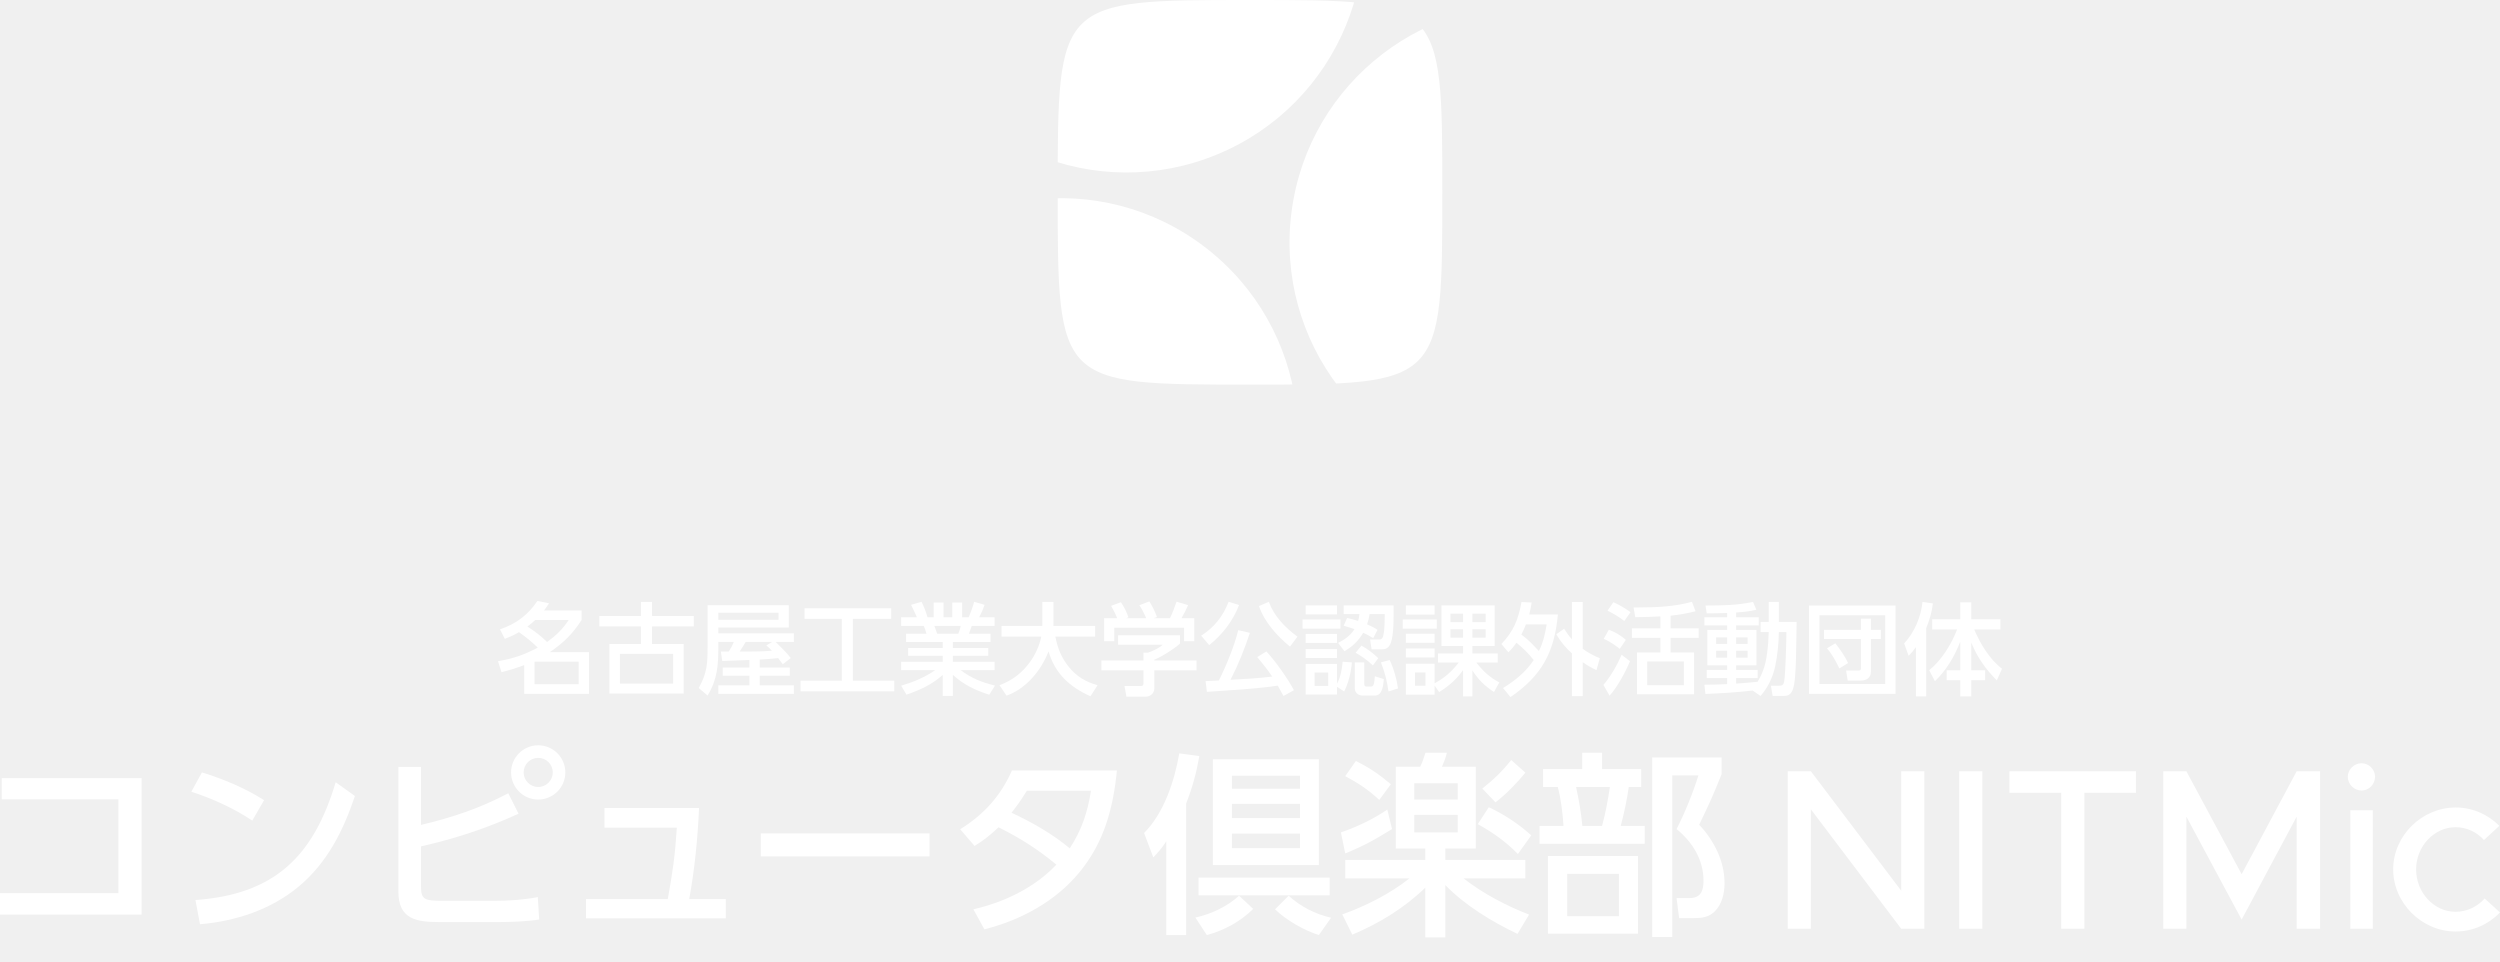
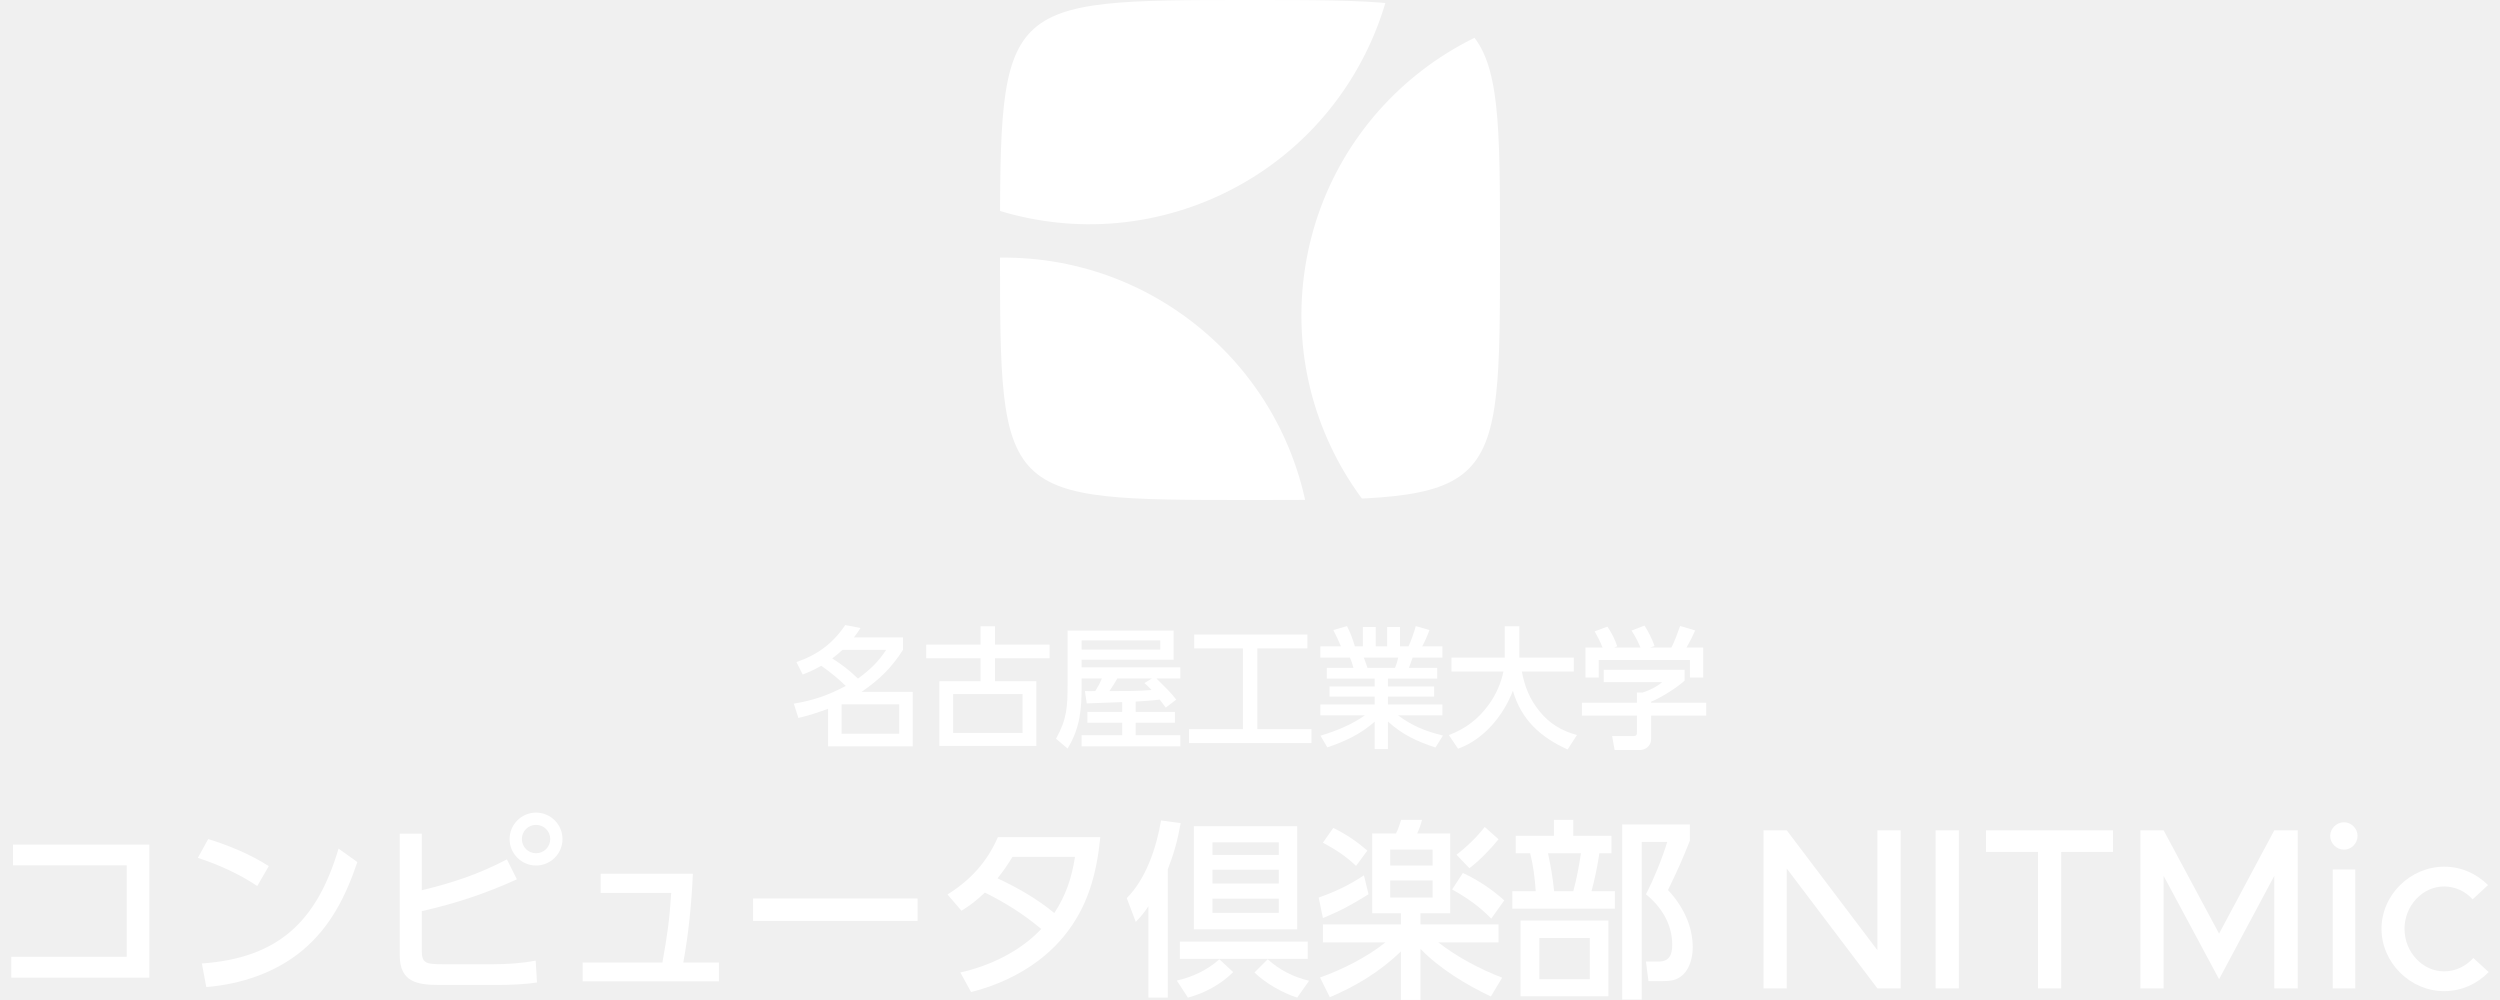
- <svg xmlns="http://www.w3.org/2000/svg" width="100%" height="100%" viewBox="0 0 1664 640" version="1.1" xml:space="preserve" style="fill-rule:evenodd;clip-rule:evenodd;stroke-linejoin:round;stroke-miterlimit:2;">
+ <svg xmlns="http://www.w3.org/2000/svg" width="100%" height="100%" viewBox="0 0 1280 512" version="1.1" xml:space="preserve" style="fill-rule:evenodd;clip-rule:evenodd;stroke-linejoin:round;stroke-miterlimit:2;">
  <g transform="matrix(1,0,0,1,-6650,-2070)">
-     <g id="logo-vertical_dark-gray" transform="matrix(1.625,0,0,0.625,-8062.75,2070)">
+     <g id="logo-vertical_dark-gray" transform="matrix(1.25,0,0,0.5,-4667.5,2070)">
      <rect x="9054" y="0" width="1024" height="1024" style="fill:none;" />
-       <clipPath id="_clip1">
-         <rect x="9054" y="0" width="1024" height="1024" />
-       </clipPath>
-       <g clip-path="url(#_clip1)">
-         <g transform="matrix(0.538364,0,0,1.39975,5373.08,-6267.21)">
-           <g transform="matrix(174.419,0,0,174.419,8184.12,5184)">
-             <path d="M0.076,-0L0.177,-0L0.177,-0.521L0.571,-0L0.672,-0L0.672,-0.687L0.571,-0.687L0.571,-0.166L0.177,-0.687L0.076,-0.687L0.076,-0Z" style="fill:white;fill-rule:nonzero;" />
-           </g>
-           <g transform="matrix(174.419,0,0,174.419,8314.59,5184)">
-             <rect x="0.076" y="-0.687" width="0.101" height="0.687" style="fill:white;fill-rule:nonzero;" />
-           </g>
-           <g transform="matrix(174.419,0,0,174.419,8358.54,5184)">
-             <path d="M0.269,-0L0.37,-0L0.37,-0.593L0.595,-0.593L0.595,-0.687L0.043,-0.687L0.043,-0.593L0.269,-0.593L0.269,-0Z" style="fill:white;fill-rule:nonzero;" />
-           </g>
-           <g transform="matrix(174.419,0,0,174.419,8469.82,5184)">
-             <path d="M0.076,-0L0.177,-0L0.177,-0.489L0.418,-0.04L0.658,-0.489L0.658,-0L0.76,-0L0.76,-0.687L0.658,-0.687L0.418,-0.238L0.177,-0.687L0.076,-0.687L0.076,-0Z" style="fill:white;fill-rule:nonzero;" />
-           </g>
-           <g transform="matrix(174.419,0,0,174.419,8615.46,5184)">
-             <path d="M0.106,-0.603C0.139,-0.603 0.165,-0.631 0.165,-0.663C0.165,-0.694 0.139,-0.722 0.106,-0.722C0.073,-0.722 0.046,-0.694 0.046,-0.663C0.046,-0.631 0.073,-0.603 0.106,-0.603ZM0.057,-0L0.155,-0L0.155,-0.517L0.057,-0.517L0.057,-0Z" style="fill:white;fill-rule:nonzero;" />
-           </g>
-           <g transform="matrix(174.419,0,0,174.419,8652.44,5184)">
-             <path d="M0.304,0.012C0.381,0.012 0.448,-0.02 0.498,-0.071L0.431,-0.132C0.399,-0.096 0.353,-0.074 0.304,-0.074C0.21,-0.074 0.132,-0.158 0.132,-0.259C0.132,-0.359 0.21,-0.443 0.304,-0.443C0.352,-0.443 0.397,-0.422 0.428,-0.387L0.495,-0.449C0.446,-0.498 0.379,-0.529 0.305,-0.529C0.157,-0.529 0.032,-0.406 0.032,-0.259C0.032,-0.112 0.157,0.012 0.304,0.012Z" style="fill:white;fill-rule:nonzero;" />
-           </g>
+       <g transform="matrix(0.516114,0,0,1.29028,8785.9,-1160.36)">
+         <g transform="matrix(152.159,0,0,152.159,508.333,1679.17)">
+           <path d="M0.141,-0.72L0.141,-0.612L0.734,-0.612L0.734,-0.135L0.132,-0.135L0.132,-0.026L0.852,-0.026L0.852,-0.72L0.141,-0.72Z" style="fill:white;fill-rule:nonzero;" />
        </g>
-         <g transform="matrix(0.529347,0,0,1.3763,8774.28,-1331.59)">
-           <g transform="matrix(152.159,0,0,152.159,508.333,1679.17)">
-             <path d="M0.141,-0.72L0.141,-0.612L0.734,-0.612L0.734,-0.135L0.132,-0.135L0.132,-0.026L0.852,-0.026L0.852,-0.72L0.141,-0.72Z" style="fill:white;fill-rule:nonzero;" />
-           </g>
-           <g transform="matrix(152.159,0,0,152.159,660.492,1679.17)">
-             <path d="M0.159,-0.749L0.105,-0.651C0.214,-0.615 0.319,-0.568 0.415,-0.504L0.475,-0.608C0.377,-0.67 0.269,-0.715 0.159,-0.749ZM0.149,0.023C0.329,0.008 0.509,-0.051 0.649,-0.167C0.796,-0.289 0.877,-0.451 0.937,-0.629L0.839,-0.699C0.726,-0.321 0.528,-0.129 0.126,-0.1L0.149,0.023Z" style="fill:white;fill-rule:nonzero;" />
-           </g>
-           <g transform="matrix(152.159,0,0,152.159,812.651,1679.17)">
-             <path d="M0.273,-0.482L0.273,-0.777L0.158,-0.777L0.158,-0.143C0.158,-0.002 0.25,0.012 0.367,0.012L0.667,0.012C0.731,0.012 0.812,0.009 0.874,-0.001L0.867,-0.115C0.795,-0.101 0.718,-0.096 0.644,-0.096L0.386,-0.096C0.293,-0.096 0.273,-0.101 0.273,-0.168L0.273,-0.373C0.446,-0.412 0.607,-0.465 0.769,-0.539L0.717,-0.643C0.568,-0.565 0.435,-0.521 0.273,-0.482ZM0.869,-0.887C0.793,-0.887 0.731,-0.825 0.731,-0.749C0.731,-0.673 0.793,-0.611 0.869,-0.611C0.945,-0.611 1.007,-0.673 1.007,-0.749C1.007,-0.825 0.945,-0.887 0.869,-0.887ZM0.869,-0.823C0.91,-0.823 0.943,-0.79 0.943,-0.749C0.943,-0.708 0.91,-0.675 0.869,-0.675C0.828,-0.675 0.795,-0.708 0.795,-0.749C0.795,-0.79 0.828,-0.823 0.869,-0.823Z" style="fill:white;fill-rule:nonzero;" />
-           </g>
-           <g transform="matrix(152.159,0,0,152.159,960.246,1679.17)">
-             <path d="M0.667,-0.105C0.695,-0.258 0.71,-0.413 0.717,-0.568L0.236,-0.568L0.236,-0.468L0.604,-0.468C0.595,-0.325 0.583,-0.244 0.558,-0.105L0.142,-0.105L0.142,-0.007L0.853,-0.007L0.853,-0.105L0.667,-0.105Z" style="fill:white;fill-rule:nonzero;" />
-           </g>
-           <g transform="matrix(152.159,0,0,152.159,1106.32,1679.17)">
-             <rect x="0.071" y="-0.439" width="0.858" height="0.117" style="fill:white;fill-rule:nonzero;" />
-           </g>
-           <g transform="matrix(152.159,0,0,152.159,1258.48,1679.17)">
-             <path d="M0.574,-0.28C0.464,-0.163 0.307,-0.088 0.152,-0.053L0.208,0.049C0.393,0.002 0.57,-0.093 0.692,-0.242C0.817,-0.394 0.863,-0.567 0.882,-0.759L0.348,-0.759C0.291,-0.629 0.205,-0.535 0.085,-0.46L0.158,-0.375C0.206,-0.405 0.239,-0.431 0.28,-0.47C0.39,-0.415 0.479,-0.359 0.574,-0.28ZM0.642,-0.363C0.553,-0.437 0.451,-0.495 0.346,-0.544C0.376,-0.582 0.399,-0.615 0.424,-0.656L0.75,-0.656C0.733,-0.547 0.703,-0.456 0.642,-0.363Z" style="fill:white;fill-rule:nonzero;" />
-           </g>
-           <g transform="matrix(152.159,0,0,152.159,1410.64,1679.17)">
-             <path d="M0.234,-0.591C0.266,-0.673 0.286,-0.745 0.301,-0.832L0.199,-0.846C0.175,-0.707 0.122,-0.543 0.02,-0.441L0.067,-0.317C0.094,-0.345 0.112,-0.366 0.133,-0.399L0.133,0.078L0.234,0.078L0.234,-0.591ZM0.37,-0.816L0.37,-0.278L0.909,-0.278L0.909,-0.816L0.37,-0.816ZM0.467,-0.732L0.813,-0.732L0.813,-0.666L0.467,-0.666L0.467,-0.732ZM0.467,-0.589L0.813,-0.589L0.813,-0.517L0.467,-0.517L0.467,-0.589ZM0.467,-0.438L0.813,-0.438L0.813,-0.364L0.467,-0.364L0.467,-0.438ZM0.297,-0.214L0.297,-0.124L0.964,-0.124L0.964,-0.214L0.297,-0.214ZM0.575,-0.055L0.503,-0.122C0.443,-0.067 0.36,-0.028 0.281,-0.011L0.339,0.078C0.426,0.055 0.511,0.009 0.575,-0.055ZM0.909,0.078L0.971,-0.01C0.889,-0.029 0.817,-0.066 0.755,-0.122L0.686,-0.053C0.742,0.002 0.835,0.055 0.909,0.078Z" style="fill:white;fill-rule:nonzero;" />
-           </g>
-           <g transform="matrix(152.159,0,0,152.159,1562.8,1679.17)">
-             <path d="M0.45,-0.362L0.45,-0.304L0.043,-0.304L0.043,-0.21L0.369,-0.21C0.275,-0.134 0.142,-0.067 0.028,-0.027L0.079,0.076C0.216,0.018 0.343,-0.059 0.45,-0.163L0.45,0.09L0.552,0.09L0.552,-0.176C0.652,-0.073 0.79,0.011 0.919,0.072L0.978,-0.026C0.863,-0.07 0.742,-0.134 0.645,-0.21L0.959,-0.21L0.959,-0.304L0.552,-0.304L0.552,-0.362L0.707,-0.362L0.707,-0.778L0.535,-0.778C0.546,-0.803 0.553,-0.822 0.56,-0.849L0.451,-0.849C0.443,-0.825 0.436,-0.8 0.424,-0.778L0.3,-0.778L0.3,-0.362L0.45,-0.362ZM0.615,-0.694L0.615,-0.611L0.394,-0.611L0.394,-0.694L0.615,-0.694ZM0.615,-0.533L0.615,-0.444L0.394,-0.444L0.394,-0.533L0.615,-0.533ZM0.097,-0.807L0.043,-0.73C0.109,-0.695 0.162,-0.66 0.216,-0.609L0.275,-0.689C0.217,-0.738 0.165,-0.774 0.097,-0.807ZM0.043,-0.337C0.138,-0.376 0.194,-0.407 0.281,-0.461L0.257,-0.56C0.183,-0.51 0.105,-0.473 0.021,-0.444L0.043,-0.337ZM0.959,-0.748L0.887,-0.812C0.842,-0.755 0.797,-0.712 0.74,-0.667L0.807,-0.597C0.857,-0.634 0.921,-0.7 0.959,-0.748ZM0.773,-0.572L0.717,-0.486C0.793,-0.444 0.86,-0.397 0.921,-0.334L0.989,-0.429C0.926,-0.486 0.851,-0.536 0.773,-0.572Z" style="fill:white;fill-rule:nonzero;" />
-           </g>
-           <g transform="matrix(152.159,0,0,152.159,1714.95,1679.17)">
-             <path d="M0.049,-0.766L0.049,-0.675L0.124,-0.675C0.14,-0.613 0.149,-0.542 0.153,-0.477L0.031,-0.477L0.031,-0.386L0.566,-0.386L0.566,-0.477L0.444,-0.477C0.461,-0.54 0.476,-0.611 0.485,-0.675L0.548,-0.675L0.548,-0.766L0.349,-0.766L0.349,-0.849L0.248,-0.849L0.248,-0.766L0.049,-0.766ZM0.706,0.088L0.706,-0.734L0.839,-0.734C0.814,-0.651 0.768,-0.538 0.728,-0.461C0.809,-0.395 0.865,-0.305 0.865,-0.198C0.865,-0.146 0.851,-0.11 0.793,-0.11L0.728,-0.11L0.741,-0.008L0.812,-0.008C0.855,-0.008 0.89,-0.011 0.923,-0.043C0.959,-0.079 0.972,-0.135 0.972,-0.185C0.972,-0.298 0.919,-0.402 0.843,-0.483C0.894,-0.589 0.913,-0.63 0.957,-0.74L0.957,-0.825L0.604,-0.825L0.604,0.088L0.706,0.088ZM0.389,-0.675C0.379,-0.609 0.367,-0.542 0.349,-0.477L0.249,-0.477C0.242,-0.548 0.232,-0.606 0.217,-0.675L0.389,-0.675ZM0.532,-0.324L0.074,-0.324L0.074,0.071L0.532,0.071L0.532,-0.324ZM0.435,-0.233L0.435,-0.018L0.172,-0.018L0.172,-0.233L0.435,-0.233Z" style="fill:white;fill-rule:nonzero;" />
-           </g>
+         <g transform="matrix(152.159,0,0,152.159,660.492,1679.17)">
+           <path d="M0.159,-0.749L0.105,-0.651C0.214,-0.615 0.319,-0.568 0.415,-0.504L0.475,-0.608C0.377,-0.67 0.269,-0.715 0.159,-0.749ZM0.149,0.023C0.329,0.008 0.509,-0.051 0.649,-0.167C0.796,-0.289 0.877,-0.451 0.937,-0.629L0.839,-0.699C0.726,-0.321 0.528,-0.129 0.126,-0.1L0.149,0.023Z" style="fill:white;fill-rule:nonzero;" />
        </g>
-         <g transform="matrix(0.270499,0,0,0.703299,9119.56,-448.881)">
-           <g transform="matrix(152.159,0,0,152.159,508.333,1679.17)">
-             <path d="M0.418,-0.396C0.282,-0.324 0.174,-0.287 0.022,-0.261L0.057,-0.152C0.139,-0.172 0.205,-0.193 0.283,-0.222L0.283,0.064L0.928,0.064L0.928,-0.351L0.538,-0.351C0.675,-0.445 0.764,-0.531 0.854,-0.671L0.854,-0.766L0.48,-0.766C0.498,-0.789 0.514,-0.812 0.53,-0.837L0.414,-0.86C0.32,-0.72 0.201,-0.632 0.042,-0.578L0.09,-0.483C0.143,-0.504 0.181,-0.521 0.231,-0.55C0.305,-0.497 0.353,-0.459 0.418,-0.396ZM0.511,-0.452C0.444,-0.517 0.393,-0.555 0.315,-0.606C0.343,-0.626 0.368,-0.648 0.393,-0.671L0.726,-0.671C0.663,-0.576 0.602,-0.519 0.511,-0.452ZM0.825,-0.256L0.825,-0.032L0.386,-0.032L0.386,-0.256L0.825,-0.256Z" style="fill:white;fill-rule:nonzero;" />
-           </g>
-           <g transform="matrix(152.159,0,0,152.159,660.492,1679.17)">
-             <path d="M0.031,-0.711L0.031,-0.607L0.445,-0.607L0.445,-0.432L0.131,-0.432L0.131,0.061L0.87,0.061L0.87,-0.432L0.555,-0.432L0.555,-0.607L0.971,-0.607L0.971,-0.711L0.555,-0.711L0.555,-0.851L0.445,-0.851L0.445,-0.711L0.031,-0.711ZM0.236,-0.334L0.765,-0.334L0.765,-0.038L0.236,-0.038L0.236,-0.334Z" style="fill:white;fill-rule:nonzero;" />
-           </g>
-           <g transform="matrix(152.159,0,0,152.159,812.651,1679.17)">
-             <path d="M0.524,-0.273L0.524,-0.198L0.259,-0.198L0.259,-0.116L0.524,-0.116L0.524,-0.021L0.215,-0.021L0.215,0.064L0.967,0.064L0.967,-0.021L0.627,-0.021L0.627,-0.116L0.926,-0.116L0.926,-0.198L0.627,-0.198L0.627,-0.277C0.688,-0.281 0.749,-0.284 0.81,-0.292C0.826,-0.272 0.841,-0.252 0.856,-0.231L0.936,-0.292C0.893,-0.349 0.836,-0.402 0.785,-0.453L0.967,-0.453L0.967,-0.538L0.215,-0.538L0.215,-0.596L0.916,-0.596L0.916,-0.818L0.108,-0.818L0.108,-0.408C0.108,-0.24 0.104,-0.145 0.02,0.006L0.108,0.081C0.206,-0.081 0.215,-0.221 0.215,-0.405L0.215,-0.453L0.369,-0.453C0.352,-0.411 0.342,-0.395 0.319,-0.357C0.293,-0.357 0.266,-0.356 0.24,-0.357L0.254,-0.263C0.344,-0.266 0.434,-0.27 0.524,-0.273ZM0.814,-0.743L0.814,-0.673L0.215,-0.673L0.215,-0.743L0.814,-0.743ZM0.748,-0.365C0.641,-0.356 0.534,-0.357 0.427,-0.357C0.449,-0.388 0.468,-0.421 0.487,-0.453L0.751,-0.453L0.693,-0.418C0.715,-0.399 0.728,-0.387 0.748,-0.365Z" style="fill:white;fill-rule:nonzero;" />
-           </g>
-           <g transform="matrix(152.159,0,0,152.159,964.811,1679.17)">
-             <path d="M0.073,-0.788L0.073,-0.682L0.444,-0.682L0.444,-0.067L0.033,-0.067L0.033,0.039L0.966,0.039L0.966,-0.067L0.554,-0.067L0.554,-0.682L0.935,-0.682L0.935,-0.788L0.073,-0.788Z" style="fill:white;fill-rule:nonzero;" />
-           </g>
-           <g transform="matrix(152.159,0,0,152.159,1116.97,1679.17)">
-             <path d="M0.626,-0.172L0.964,-0.172L0.964,-0.255L0.549,-0.255L0.549,-0.315L0.901,-0.315L0.901,-0.392L0.549,-0.392L0.549,-0.452L0.924,-0.452L0.924,-0.534L0.709,-0.534C0.719,-0.56 0.727,-0.586 0.737,-0.612L0.964,-0.612L0.964,-0.698L0.81,-0.698C0.832,-0.737 0.85,-0.78 0.865,-0.822L0.761,-0.852C0.749,-0.806 0.725,-0.74 0.706,-0.698L0.641,-0.698L0.641,-0.845L0.543,-0.845L0.543,-0.698L0.456,-0.698L0.456,-0.845L0.358,-0.845L0.358,-0.698L0.297,-0.698C0.28,-0.754 0.264,-0.799 0.237,-0.852L0.133,-0.822C0.154,-0.779 0.172,-0.743 0.191,-0.698L0.034,-0.698L0.034,-0.612L0.259,-0.612C0.268,-0.596 0.282,-0.552 0.286,-0.534L0.083,-0.534L0.083,-0.452L0.448,-0.452L0.448,-0.392L0.104,-0.392L0.104,-0.315L0.448,-0.315L0.448,-0.255L0.034,-0.255L0.034,-0.172L0.373,-0.172C0.269,-0.099 0.156,-0.054 0.035,-0.017L0.087,0.072C0.224,0.025 0.338,-0.027 0.448,-0.124L0.448,0.085L0.549,0.085L0.549,-0.125C0.66,-0.024 0.769,0.026 0.911,0.073L0.968,-0.018C0.836,-0.051 0.736,-0.09 0.626,-0.172ZM0.627,-0.612C0.621,-0.584 0.614,-0.56 0.603,-0.534L0.393,-0.534C0.382,-0.564 0.379,-0.577 0.365,-0.612L0.627,-0.612Z" style="fill:white;fill-rule:nonzero;" />
-           </g>
-           <g transform="matrix(152.159,0,0,152.159,1269.13,1679.17)">
-             <path d="M0.429,-0.506C0.41,-0.415 0.372,-0.33 0.318,-0.255C0.238,-0.144 0.141,-0.07 0.013,-0.022L0.083,0.082C0.279,0.012 0.428,-0.169 0.501,-0.359C0.565,-0.138 0.713,-0.004 0.918,0.088L0.989,-0.022C0.872,-0.054 0.78,-0.109 0.703,-0.204C0.629,-0.295 0.591,-0.391 0.569,-0.506L0.965,-0.506L0.965,-0.612L0.55,-0.612L0.55,-0.851L0.439,-0.851L0.439,-0.612L0.033,-0.612L0.033,-0.506L0.429,-0.506Z" style="fill:white;fill-rule:nonzero;" />
-           </g>
-           <g transform="matrix(152.159,0,0,152.159,1421.29,1679.17)">
-             <path d="M0.184,-0.689L0.054,-0.689L0.054,-0.46L0.155,-0.46L0.155,-0.594L0.85,-0.594L0.85,-0.46L0.951,-0.46L0.951,-0.689L0.824,-0.689C0.851,-0.736 0.868,-0.769 0.89,-0.819L0.775,-0.853C0.755,-0.797 0.736,-0.742 0.709,-0.689L0.547,-0.689L0.58,-0.7C0.566,-0.746 0.53,-0.816 0.504,-0.856L0.405,-0.818C0.433,-0.775 0.453,-0.736 0.473,-0.689L0.273,-0.689L0.296,-0.698C0.28,-0.748 0.251,-0.805 0.221,-0.848L0.124,-0.812C0.146,-0.773 0.167,-0.732 0.184,-0.689ZM0.809,-0.519L0.193,-0.519L0.193,-0.425L0.638,-0.425C0.6,-0.391 0.538,-0.361 0.49,-0.346L0.446,-0.346L0.446,-0.268L0.027,-0.268L0.027,-0.17L0.446,-0.17L0.446,-0.046C0.446,-0.027 0.445,-0.014 0.418,-0.014L0.257,-0.014L0.276,0.092L0.472,0.092C0.5,0.092 0.554,0.069 0.554,0.009L0.554,-0.17L0.974,-0.17L0.974,-0.268L0.554,-0.268L0.554,-0.276C0.63,-0.307 0.748,-0.381 0.809,-0.436L0.809,-0.519Z" style="fill:white;fill-rule:nonzero;" />
-           </g>
-           <g transform="matrix(152.159,0,0,152.159,1573.45,1679.17)">
-             <path d="M0.782,-0.018C0.801,0.016 0.82,0.05 0.839,0.085L0.943,0.028C0.884,-0.086 0.757,-0.264 0.669,-0.358L0.578,-0.302C0.63,-0.24 0.681,-0.176 0.727,-0.108C0.589,-0.091 0.451,-0.083 0.312,-0.076C0.394,-0.236 0.447,-0.372 0.505,-0.543L0.389,-0.57C0.353,-0.419 0.267,-0.209 0.196,-0.069C0.152,-0.067 0.108,-0.064 0.064,-0.063L0.077,0.044C0.208,0.036 0.338,0.026 0.469,0.016C0.573,0.007 0.678,-0.001 0.782,-0.018ZM0.397,-0.82L0.293,-0.852C0.238,-0.709 0.15,-0.597 0.02,-0.515L0.1,-0.421C0.23,-0.525 0.338,-0.663 0.397,-0.82ZM0.904,-0.406L0.978,-0.505C0.854,-0.598 0.748,-0.705 0.693,-0.852L0.595,-0.81C0.65,-0.65 0.775,-0.512 0.904,-0.406Z" style="fill:white;fill-rule:nonzero;" />
-           </g>
-           <g transform="matrix(152.159,0,0,152.159,1725.61,1679.17)">
-             <path d="M0.633,-0.544C0.672,-0.526 0.696,-0.513 0.732,-0.49L0.775,-0.573C0.738,-0.598 0.712,-0.61 0.671,-0.628C0.684,-0.665 0.69,-0.691 0.696,-0.73L0.847,-0.73C0.846,-0.665 0.847,-0.582 0.833,-0.519C0.828,-0.495 0.82,-0.477 0.793,-0.477L0.701,-0.477L0.716,-0.379L0.815,-0.379C0.852,-0.379 0.876,-0.388 0.896,-0.42C0.933,-0.478 0.935,-0.638 0.935,-0.733L0.935,-0.816L0.438,-0.816L0.438,-0.73L0.595,-0.73C0.592,-0.703 0.589,-0.687 0.582,-0.662C0.544,-0.673 0.511,-0.683 0.472,-0.691L0.438,-0.614C0.474,-0.603 0.51,-0.593 0.546,-0.58C0.506,-0.517 0.448,-0.476 0.383,-0.443L0.446,-0.36C0.53,-0.411 0.582,-0.46 0.633,-0.544ZM0.06,-0.816L0.06,-0.727L0.372,-0.727L0.372,-0.816L0.06,-0.816ZM0.029,-0.676L0.029,-0.585L0.406,-0.585L0.406,-0.676L0.029,-0.676ZM0.06,-0.532L0.06,-0.443L0.372,-0.443L0.372,-0.532L0.06,-0.532ZM0.615,-0.416L0.557,-0.345C0.619,-0.31 0.677,-0.268 0.729,-0.219L0.782,-0.291C0.731,-0.341 0.677,-0.382 0.615,-0.416ZM0.06,-0.382L0.06,-0.293L0.372,-0.293L0.372,-0.382L0.06,-0.382ZM0.979,0.01C0.965,-0.086 0.938,-0.184 0.896,-0.273L0.809,-0.249C0.847,-0.152 0.87,-0.063 0.884,0.04L0.979,0.01ZM0.372,-0.036L0.372,-0.234L0.06,-0.234L0.06,0.071L0.372,0.071L0.372,-0.006L0.443,0.04C0.487,-0.045 0.512,-0.154 0.52,-0.249L0.428,-0.256C0.421,-0.179 0.408,-0.105 0.372,-0.036ZM0.549,-0.249L0.549,0.009C0.549,0.047 0.577,0.081 0.63,0.081L0.748,0.081C0.827,0.081 0.832,-0.027 0.838,-0.083L0.748,-0.111C0.744,-0.053 0.741,-0.009 0.712,-0.009L0.662,-0.009C0.643,-0.009 0.643,-0.03 0.643,-0.038L0.643,-0.249L0.549,-0.249ZM0.284,-0.148L0.284,-0.015L0.149,-0.015L0.149,-0.148L0.284,-0.148Z" style="fill:white;fill-rule:nonzero;" />
-           </g>
-           <g transform="matrix(152.159,0,0,152.159,1877.77,1679.17)">
-             <path d="M0.343,-0.041L0.343,-0.236L0.057,-0.236L0.057,0.072L0.343,0.072L0.343,-0.019L0.388,0.046C0.483,-0.012 0.561,-0.081 0.626,-0.172L0.626,0.089L0.719,0.089L0.719,-0.169C0.78,-0.075 0.841,-0.016 0.934,0.046L0.987,-0.05C0.89,-0.1 0.825,-0.163 0.758,-0.248L0.971,-0.248L0.971,-0.338L0.719,-0.338L0.719,-0.412L0.941,-0.412L0.941,-0.816L0.411,-0.816L0.411,-0.412L0.626,-0.412L0.626,-0.338L0.377,-0.338L0.377,-0.248L0.583,-0.248C0.512,-0.156 0.445,-0.097 0.343,-0.041ZM0.057,-0.816L0.057,-0.725L0.343,-0.725L0.343,-0.816L0.057,-0.816ZM0.626,-0.734L0.626,-0.65L0.501,-0.65L0.501,-0.734L0.626,-0.734ZM0.851,-0.734L0.851,-0.65L0.719,-0.65L0.719,-0.734L0.851,-0.734ZM0.026,-0.676L0.026,-0.585L0.365,-0.585L0.365,-0.676L0.026,-0.676ZM0.851,-0.579L0.851,-0.495L0.719,-0.495L0.719,-0.579L0.851,-0.579ZM0.626,-0.579L0.626,-0.495L0.501,-0.495L0.501,-0.579L0.626,-0.579ZM0.057,-0.534L0.057,-0.444L0.343,-0.444L0.343,-0.534L0.057,-0.534ZM0.057,-0.388L0.057,-0.298L0.343,-0.298L0.343,-0.388L0.057,-0.388ZM0.252,-0.149L0.252,-0.017L0.148,-0.017L0.148,-0.149L0.252,-0.149Z" style="fill:white;fill-rule:nonzero;" />
-           </g>
-           <g transform="matrix(152.159,0,0,152.159,2029.92,1679.17)">
-             <path d="M0.329,-0.272C0.25,-0.153 0.144,-0.068 0.024,0.006L0.098,0.096C0.411,-0.118 0.536,-0.352 0.57,-0.726L0.285,-0.726C0.295,-0.766 0.303,-0.804 0.309,-0.845L0.208,-0.85C0.176,-0.677 0.131,-0.562 0.008,-0.432L0.077,-0.35C0.11,-0.382 0.132,-0.407 0.157,-0.445C0.224,-0.391 0.277,-0.34 0.329,-0.272ZM0.381,-0.362C0.315,-0.431 0.285,-0.468 0.206,-0.526C0.223,-0.559 0.239,-0.592 0.252,-0.627L0.458,-0.627C0.443,-0.532 0.424,-0.449 0.381,-0.362ZM0.71,-0.479C0.678,-0.514 0.657,-0.544 0.632,-0.584L0.554,-0.529C0.599,-0.452 0.645,-0.398 0.71,-0.338L0.71,0.087L0.817,0.087L0.817,-0.251C0.863,-0.219 0.903,-0.196 0.954,-0.172L0.987,-0.29C0.925,-0.317 0.873,-0.344 0.817,-0.384L0.817,-0.85L0.71,-0.85L0.71,-0.479Z" style="fill:white;fill-rule:nonzero;" />
-           </g>
-           <g transform="matrix(152.159,0,0,152.159,2182.08,1679.17)">
-             <path d="M0.692,-0.714C0.78,-0.723 0.854,-0.736 0.94,-0.758L0.904,-0.852C0.733,-0.804 0.547,-0.796 0.371,-0.796L0.323,-0.796L0.34,-0.699C0.423,-0.7 0.507,-0.702 0.59,-0.707L0.59,-0.588L0.307,-0.588L0.307,-0.493L0.59,-0.493L0.59,-0.348L0.357,-0.348L0.357,0.068L0.925,0.068L0.925,-0.348L0.692,-0.348L0.692,-0.493L0.971,-0.493L0.971,-0.588L0.692,-0.588L0.692,-0.714ZM0.824,-0.258L0.824,-0.022L0.459,-0.022L0.459,-0.258L0.824,-0.258ZM0.122,-0.848L0.064,-0.764C0.12,-0.736 0.183,-0.7 0.231,-0.661L0.293,-0.749C0.239,-0.788 0.182,-0.822 0.122,-0.848ZM0.077,-0.574L0.026,-0.484C0.088,-0.457 0.133,-0.424 0.186,-0.384L0.246,-0.473C0.203,-0.514 0.133,-0.554 0.077,-0.574ZM0.287,-0.261L0.204,-0.325C0.159,-0.221 0.097,-0.111 0.023,-0.025L0.084,0.082C0.16,-0 0.245,-0.156 0.287,-0.261Z" style="fill:white;fill-rule:nonzero;" />
-           </g>
-           <g transform="matrix(152.159,0,0,152.159,2334.24,1679.17)">
-             <path d="M0.508,0.031L0.587,0.085C0.66,-0 0.708,-0.099 0.732,-0.208C0.756,-0.321 0.767,-0.436 0.769,-0.551L0.844,-0.551C0.844,-0.467 0.835,-0.126 0.822,-0.062C0.816,-0.031 0.809,-0.017 0.772,-0.017L0.69,-0.017L0.707,0.085L0.802,0.085C0.841,0.085 0.875,0.083 0.897,0.044C0.922,0.001 0.927,-0.067 0.931,-0.117C0.935,-0.17 0.938,-0.222 0.939,-0.275C0.941,-0.401 0.945,-0.526 0.946,-0.652L0.769,-0.652L0.769,-0.851L0.668,-0.851L0.668,-0.652L0.587,-0.652L0.587,-0.551L0.668,-0.551C0.666,-0.484 0.662,-0.416 0.653,-0.349C0.639,-0.237 0.616,-0.153 0.557,-0.056C0.486,-0.049 0.415,-0.043 0.344,-0.038L0.344,-0.093L0.558,-0.093L0.558,-0.174L0.344,-0.174L0.344,-0.22L0.546,-0.22L0.546,-0.572L0.344,-0.572L0.344,-0.617L0.569,-0.617L0.569,-0.698L0.344,-0.698L0.344,-0.746C0.416,-0.75 0.474,-0.756 0.545,-0.773L0.512,-0.851C0.345,-0.816 0.207,-0.816 0.039,-0.815L0.051,-0.737C0.118,-0.737 0.186,-0.738 0.254,-0.741L0.254,-0.698L0.028,-0.698L0.028,-0.617L0.254,-0.617L0.254,-0.572L0.057,-0.572L0.057,-0.22L0.254,-0.22L0.254,-0.174L0.051,-0.174L0.051,-0.093L0.254,-0.093L0.254,-0.033C0.179,-0.029 0.104,-0.027 0.028,-0.027L0.038,0.065C0.195,0.059 0.352,0.049 0.508,0.031ZM0.254,-0.498L0.254,-0.433L0.145,-0.433L0.145,-0.498L0.254,-0.498ZM0.458,-0.498L0.458,-0.433L0.344,-0.433L0.344,-0.498L0.458,-0.498ZM0.254,-0.365L0.254,-0.296L0.145,-0.296L0.145,-0.365L0.254,-0.365ZM0.458,-0.365L0.458,-0.296L0.344,-0.296L0.344,-0.365L0.458,-0.365Z" style="fill:white;fill-rule:nonzero;" />
-           </g>
-           <g transform="matrix(152.159,0,0,152.159,2486.4,1679.17)">
-             <path d="M0.685,-0.482L0.784,-0.482L0.784,-0.573L0.685,-0.573L0.685,-0.684L0.586,-0.684L0.586,-0.573L0.218,-0.573L0.218,-0.482L0.586,-0.482L0.586,-0.192C0.586,-0.173 0.578,-0.168 0.558,-0.168L0.438,-0.168L0.454,-0.068L0.584,-0.068C0.639,-0.068 0.685,-0.095 0.685,-0.155L0.685,-0.482ZM0.248,-0.389C0.296,-0.334 0.34,-0.255 0.371,-0.189L0.458,-0.243C0.423,-0.315 0.38,-0.377 0.331,-0.439L0.248,-0.389ZM0.069,-0.815L0.069,0.064L0.93,0.064L0.93,-0.815L0.069,-0.815ZM0.173,-0.718L0.827,-0.718L0.827,-0.034L0.173,-0.034L0.173,-0.718Z" style="fill:white;fill-rule:nonzero;" />
-           </g>
-           <g transform="matrix(152.159,0,0,152.159,2638.56,1679.17)">
-             <path d="M0.543,-0.577C0.487,-0.431 0.388,-0.27 0.265,-0.171L0.322,-0.062C0.436,-0.171 0.518,-0.309 0.574,-0.456L0.574,-0.171L0.439,-0.171L0.439,-0.072L0.574,-0.072L0.574,0.089L0.684,0.089L0.684,-0.072L0.822,-0.072L0.822,-0.171L0.684,-0.171L0.684,-0.446C0.746,-0.295 0.824,-0.186 0.938,-0.07L0.99,-0.186C0.868,-0.277 0.771,-0.438 0.713,-0.577L0.974,-0.577L0.974,-0.678L0.684,-0.678L0.684,-0.847L0.574,-0.847L0.574,-0.678L0.295,-0.678L0.295,-0.577L0.543,-0.577ZM0.133,-0.401L0.133,0.089L0.235,0.089L0.235,-0.589C0.269,-0.672 0.291,-0.747 0.302,-0.836L0.198,-0.851C0.185,-0.705 0.117,-0.545 0.016,-0.438L0.06,-0.315C0.09,-0.344 0.11,-0.368 0.133,-0.401Z" style="fill:white;fill-rule:nonzero;" />
-           </g>
+         <g transform="matrix(152.159,0,0,152.159,812.651,1679.17)">
+           <path d="M0.273,-0.482L0.273,-0.777L0.158,-0.777L0.158,-0.143C0.158,-0.002 0.25,0.012 0.367,0.012L0.667,0.012C0.731,0.012 0.812,0.009 0.874,-0.001L0.867,-0.115C0.795,-0.101 0.718,-0.096 0.644,-0.096L0.386,-0.096C0.293,-0.096 0.273,-0.101 0.273,-0.168L0.273,-0.373C0.446,-0.412 0.607,-0.465 0.769,-0.539L0.717,-0.643C0.568,-0.565 0.435,-0.521 0.273,-0.482ZM0.869,-0.887C0.793,-0.887 0.731,-0.825 0.731,-0.749C0.731,-0.673 0.793,-0.611 0.869,-0.611C0.945,-0.611 1.007,-0.673 1.007,-0.749C1.007,-0.825 0.945,-0.887 0.869,-0.887ZM0.869,-0.823C0.91,-0.823 0.943,-0.79 0.943,-0.749C0.943,-0.708 0.91,-0.675 0.869,-0.675C0.828,-0.675 0.795,-0.708 0.795,-0.749C0.795,-0.79 0.828,-0.823 0.869,-0.823Z" style="fill:white;fill-rule:nonzero;" />
        </g>
-         <g transform="matrix(0.246154,0,0,0.64,8646.86,-122.88)">
-           <path d="M3734,192C4054,192 4054,192 4054,512C4054,832 4054,832 3734,832C3414,832 3414,832 3414,512C3414,192 3414,192 3734,192Z" style="fill:none;" />
-           <clipPath id="_clip2">
-             <path d="M3734,192C4054,192 4054,192 4054,512C4054,832 4054,832 3734,832C3414,832 3414,832 3414,512C3414,192 3414,192 3734,192Z" />
-           </clipPath>
-           <g clip-path="url(#_clip2)">
-             <g transform="matrix(0.988355,0,0,1.21614,1291.01,192)">
-               <rect x="2148" y="0" width="647.541" height="526.254" style="fill:none;" />
-               <clipPath id="_clip3">
-                 <rect x="2148" y="0" width="647.541" height="526.254" />
-               </clipPath>
-               <g clip-path="url(#_clip3)">
-                 <g transform="matrix(2.9374,-0.988818,1.21671,2.38722,-13519.7,4648.87)">
-                   <circle cx="5288.05" cy="360.097" r="381.874" style="fill:none;" />
-                   <clipPath id="_clip4">
-                     <circle cx="5288.05" cy="360.097" r="381.874" />
-                   </clipPath>
-                   <g clip-path="url(#_clip4)">
-                     <g transform="matrix(0.329167,7.3321e-17,2.74086e-17,0.329167,3547.4,87.2323)">
-                       <circle cx="5288.05" cy="360.097" r="381.874" style="fill:white;" />
-                     </g>
-                     <g transform="matrix(-0.164583,-0.285067,0.285067,-0.164583,5922.07,2003.98)">
-                       <circle cx="5288.05" cy="360.097" r="381.874" style="fill:white;" />
-                     </g>
-                     <g transform="matrix(-0.164583,0.285067,-0.285067,-0.164583,6394.68,-1010.92)">
-                       <circle cx="5288.05" cy="360.097" r="381.874" style="fill:white;" />
-                     </g>
+         <g transform="matrix(152.159,0,0,152.159,960.246,1679.17)">
+           <path d="M0.667,-0.105C0.695,-0.258 0.71,-0.413 0.717,-0.568L0.236,-0.568L0.236,-0.468L0.604,-0.468C0.595,-0.325 0.583,-0.244 0.558,-0.105L0.142,-0.105L0.142,-0.007L0.853,-0.007L0.853,-0.105L0.667,-0.105Z" style="fill:white;fill-rule:nonzero;" />
+         </g>
+         <g transform="matrix(152.159,0,0,152.159,1106.32,1679.17)">
+           <rect x="0.071" y="-0.439" width="0.858" height="0.117" style="fill:white;fill-rule:nonzero;" />
+         </g>
+         <g transform="matrix(152.159,0,0,152.159,1258.48,1679.17)">
+           <path d="M0.574,-0.28C0.464,-0.163 0.307,-0.088 0.152,-0.053L0.208,0.049C0.393,0.002 0.57,-0.093 0.692,-0.242C0.817,-0.394 0.863,-0.567 0.882,-0.759L0.348,-0.759C0.291,-0.629 0.205,-0.535 0.085,-0.46L0.158,-0.375C0.206,-0.405 0.239,-0.431 0.28,-0.47C0.39,-0.415 0.479,-0.359 0.574,-0.28ZM0.642,-0.363C0.553,-0.437 0.451,-0.495 0.346,-0.544C0.376,-0.582 0.399,-0.615 0.424,-0.656L0.75,-0.656C0.733,-0.547 0.703,-0.456 0.642,-0.363Z" style="fill:white;fill-rule:nonzero;" />
+         </g>
+         <g transform="matrix(152.159,0,0,152.159,1410.64,1679.17)">
+           <path d="M0.234,-0.591C0.266,-0.673 0.286,-0.745 0.301,-0.832L0.199,-0.846C0.175,-0.707 0.122,-0.543 0.02,-0.441L0.067,-0.317C0.094,-0.345 0.112,-0.366 0.133,-0.399L0.133,0.078L0.234,0.078L0.234,-0.591ZM0.37,-0.816L0.37,-0.278L0.909,-0.278L0.909,-0.816L0.37,-0.816ZM0.467,-0.732L0.813,-0.732L0.813,-0.666L0.467,-0.666L0.467,-0.732ZM0.467,-0.589L0.813,-0.589L0.813,-0.517L0.467,-0.517L0.467,-0.589ZM0.467,-0.438L0.813,-0.438L0.813,-0.364L0.467,-0.364L0.467,-0.438ZM0.297,-0.214L0.297,-0.124L0.964,-0.124L0.964,-0.214L0.297,-0.214ZM0.575,-0.055L0.503,-0.122C0.443,-0.067 0.36,-0.028 0.281,-0.011L0.339,0.078C0.426,0.055 0.511,0.009 0.575,-0.055ZM0.909,0.078L0.971,-0.01C0.889,-0.029 0.817,-0.066 0.755,-0.122L0.686,-0.053C0.742,0.002 0.835,0.055 0.909,0.078Z" style="fill:white;fill-rule:nonzero;" />
+         </g>
+         <g transform="matrix(152.159,0,0,152.159,1562.8,1679.17)">
+           <path d="M0.45,-0.362L0.45,-0.304L0.043,-0.304L0.043,-0.21L0.369,-0.21C0.275,-0.134 0.142,-0.067 0.028,-0.027L0.079,0.076C0.216,0.018 0.343,-0.059 0.45,-0.163L0.45,0.09L0.552,0.09L0.552,-0.176C0.652,-0.073 0.79,0.011 0.919,0.072L0.978,-0.026C0.863,-0.07 0.742,-0.134 0.645,-0.21L0.959,-0.21L0.959,-0.304L0.552,-0.304L0.552,-0.362L0.707,-0.362L0.707,-0.778L0.535,-0.778C0.546,-0.803 0.553,-0.822 0.56,-0.849L0.451,-0.849C0.443,-0.825 0.436,-0.8 0.424,-0.778L0.3,-0.778L0.3,-0.362L0.45,-0.362ZM0.615,-0.694L0.615,-0.611L0.394,-0.611L0.394,-0.694L0.615,-0.694ZM0.615,-0.533L0.615,-0.444L0.394,-0.444L0.394,-0.533L0.615,-0.533ZM0.097,-0.807L0.043,-0.73C0.109,-0.695 0.162,-0.66 0.216,-0.609L0.275,-0.689C0.217,-0.738 0.165,-0.774 0.097,-0.807ZM0.043,-0.337C0.138,-0.376 0.194,-0.407 0.281,-0.461L0.257,-0.56C0.183,-0.51 0.105,-0.473 0.021,-0.444L0.043,-0.337ZM0.959,-0.748L0.887,-0.812C0.842,-0.755 0.797,-0.712 0.74,-0.667L0.807,-0.597C0.857,-0.634 0.921,-0.7 0.959,-0.748ZM0.773,-0.572L0.717,-0.486C0.793,-0.444 0.86,-0.397 0.921,-0.334L0.989,-0.429C0.926,-0.486 0.851,-0.536 0.773,-0.572Z" style="fill:white;fill-rule:nonzero;" />
+         </g>
+         <g transform="matrix(152.159,0,0,152.159,1714.95,1679.17)">
+           <path d="M0.049,-0.766L0.049,-0.675L0.124,-0.675C0.14,-0.613 0.149,-0.542 0.153,-0.477L0.031,-0.477L0.031,-0.386L0.566,-0.386L0.566,-0.477L0.444,-0.477C0.461,-0.54 0.476,-0.611 0.485,-0.675L0.548,-0.675L0.548,-0.766L0.349,-0.766L0.349,-0.849L0.248,-0.849L0.248,-0.766L0.049,-0.766ZM0.706,0.088L0.706,-0.734L0.839,-0.734C0.814,-0.651 0.768,-0.538 0.728,-0.461C0.809,-0.395 0.865,-0.305 0.865,-0.198C0.865,-0.146 0.851,-0.11 0.793,-0.11L0.728,-0.11L0.741,-0.008L0.812,-0.008C0.855,-0.008 0.89,-0.011 0.923,-0.043C0.959,-0.079 0.972,-0.135 0.972,-0.185C0.972,-0.298 0.919,-0.402 0.843,-0.483C0.894,-0.589 0.913,-0.63 0.957,-0.74L0.957,-0.825L0.604,-0.825L0.604,0.088L0.706,0.088ZM0.389,-0.675C0.379,-0.609 0.367,-0.542 0.349,-0.477L0.249,-0.477C0.242,-0.548 0.232,-0.606 0.217,-0.675L0.389,-0.675ZM0.532,-0.324L0.074,-0.324L0.074,0.071L0.532,0.071L0.532,-0.324ZM0.435,-0.233L0.435,-0.018L0.172,-0.018L0.172,-0.233L0.435,-0.233Z" style="fill:white;fill-rule:nonzero;" />
+         </g>
+         <g transform="matrix(182.591,0,0,182.591,1905.15,1683.72)">
+           <path d="M0.076,-0L0.177,-0L0.177,-0.521L0.571,-0L0.672,-0L0.672,-0.687L0.571,-0.687L0.571,-0.166L0.177,-0.687L0.076,-0.687L0.076,-0Z" style="fill:white;fill-rule:nonzero;" />
+         </g>
+         <g transform="matrix(182.591,0,0,182.591,2041.73,1683.72)">
+           <rect x="0.076" y="-0.687" width="0.101" height="0.687" style="fill:white;fill-rule:nonzero;" />
+         </g>
+         <g transform="matrix(182.591,0,0,182.591,2087.74,1683.72)">
+           <path d="M0.269,-0L0.37,-0L0.37,-0.593L0.595,-0.593L0.595,-0.687L0.043,-0.687L0.043,-0.593L0.269,-0.593L0.269,-0Z" style="fill:white;fill-rule:nonzero;" />
+         </g>
+         <g transform="matrix(182.591,0,0,182.591,2204.24,1683.72)">
+           <path d="M0.076,-0L0.177,-0L0.177,-0.489L0.418,-0.04L0.658,-0.489L0.658,-0L0.76,-0L0.76,-0.687L0.658,-0.687L0.418,-0.238L0.177,-0.687L0.076,-0.687L0.076,-0Z" style="fill:white;fill-rule:nonzero;" />
+         </g>
+         <g transform="matrix(182.591,0,0,182.591,2360.35,1683.72)">
+           <path d="M0.106,-0.603C0.139,-0.603 0.165,-0.631 0.165,-0.663C0.165,-0.694 0.139,-0.722 0.106,-0.722C0.073,-0.722 0.046,-0.694 0.046,-0.663C0.046,-0.631 0.073,-0.603 0.106,-0.603ZM0.057,-0L0.155,-0L0.155,-0.517L0.057,-0.517L0.057,-0Z" style="fill:white;fill-rule:nonzero;" />
+         </g>
+         <g transform="matrix(182.591,0,0,182.591,2403.63,1683.72)">
+           <path d="M0.304,0.012C0.381,0.012 0.448,-0.02 0.498,-0.071L0.431,-0.132C0.399,-0.096 0.353,-0.074 0.304,-0.074C0.21,-0.074 0.132,-0.158 0.132,-0.259C0.132,-0.359 0.21,-0.443 0.304,-0.443C0.352,-0.443 0.397,-0.422 0.428,-0.387L0.495,-0.449C0.446,-0.498 0.379,-0.529 0.305,-0.529C0.157,-0.529 0.032,-0.406 0.032,-0.259C0.032,-0.112 0.157,0.012 0.304,0.012Z" style="fill:white;fill-rule:nonzero;" />
+         </g>
+       </g>
+       <g transform="matrix(0.353305,0,0,0.883263,9198.36,-727.51)">
+         <g transform="matrix(152.159,0,0,152.159,508.333,1679.17)">
+           <path d="M0.418,-0.396C0.282,-0.324 0.174,-0.287 0.022,-0.261L0.057,-0.152C0.139,-0.172 0.205,-0.193 0.283,-0.222L0.283,0.064L0.928,0.064L0.928,-0.351L0.538,-0.351C0.675,-0.445 0.764,-0.531 0.854,-0.671L0.854,-0.766L0.48,-0.766C0.498,-0.789 0.514,-0.812 0.53,-0.837L0.414,-0.86C0.32,-0.72 0.201,-0.632 0.042,-0.578L0.09,-0.483C0.143,-0.504 0.181,-0.521 0.231,-0.55C0.305,-0.497 0.353,-0.459 0.418,-0.396ZM0.511,-0.452C0.444,-0.517 0.393,-0.555 0.315,-0.606C0.343,-0.626 0.368,-0.648 0.393,-0.671L0.726,-0.671C0.663,-0.576 0.602,-0.519 0.511,-0.452ZM0.825,-0.256L0.825,-0.032L0.386,-0.032L0.386,-0.256L0.825,-0.256Z" style="fill:white;fill-rule:nonzero;" />
+         </g>
+         <g transform="matrix(152.159,0,0,152.159,660.492,1679.17)">
+           <path d="M0.031,-0.711L0.031,-0.607L0.445,-0.607L0.445,-0.432L0.131,-0.432L0.131,0.061L0.87,0.061L0.87,-0.432L0.555,-0.432L0.555,-0.607L0.971,-0.607L0.971,-0.711L0.555,-0.711L0.555,-0.851L0.445,-0.851L0.445,-0.711L0.031,-0.711ZM0.236,-0.334L0.765,-0.334L0.765,-0.038L0.236,-0.038L0.236,-0.334Z" style="fill:white;fill-rule:nonzero;" />
+         </g>
+         <g transform="matrix(152.159,0,0,152.159,812.651,1679.17)">
+           <path d="M0.524,-0.273L0.524,-0.198L0.259,-0.198L0.259,-0.116L0.524,-0.116L0.524,-0.021L0.215,-0.021L0.215,0.064L0.967,0.064L0.967,-0.021L0.627,-0.021L0.627,-0.116L0.926,-0.116L0.926,-0.198L0.627,-0.198L0.627,-0.277C0.688,-0.281 0.749,-0.284 0.81,-0.292C0.826,-0.272 0.841,-0.252 0.856,-0.231L0.936,-0.292C0.893,-0.349 0.836,-0.402 0.785,-0.453L0.967,-0.453L0.967,-0.538L0.215,-0.538L0.215,-0.596L0.916,-0.596L0.916,-0.818L0.108,-0.818L0.108,-0.408C0.108,-0.24 0.104,-0.145 0.02,0.006L0.108,0.081C0.206,-0.081 0.215,-0.221 0.215,-0.405L0.215,-0.453L0.369,-0.453C0.352,-0.411 0.342,-0.395 0.319,-0.357C0.293,-0.357 0.266,-0.356 0.24,-0.357L0.254,-0.263C0.344,-0.266 0.434,-0.27 0.524,-0.273ZM0.814,-0.743L0.814,-0.673L0.215,-0.673L0.215,-0.743L0.814,-0.743ZM0.748,-0.365C0.641,-0.356 0.534,-0.357 0.427,-0.357C0.449,-0.388 0.468,-0.421 0.487,-0.453L0.751,-0.453L0.693,-0.418C0.715,-0.399 0.728,-0.387 0.748,-0.365Z" style="fill:white;fill-rule:nonzero;" />
+         </g>
+         <g transform="matrix(152.159,0,0,152.159,964.811,1679.17)">
+           <path d="M0.073,-0.788L0.073,-0.682L0.444,-0.682L0.444,-0.067L0.033,-0.067L0.033,0.039L0.966,0.039L0.966,-0.067L0.554,-0.067L0.554,-0.682L0.935,-0.682L0.935,-0.788L0.073,-0.788Z" style="fill:white;fill-rule:nonzero;" />
+         </g>
+         <g transform="matrix(152.159,0,0,152.159,1116.97,1679.17)">
+           <path d="M0.626,-0.172L0.964,-0.172L0.964,-0.255L0.549,-0.255L0.549,-0.315L0.901,-0.315L0.901,-0.392L0.549,-0.392L0.549,-0.452L0.924,-0.452L0.924,-0.534L0.709,-0.534C0.719,-0.56 0.727,-0.586 0.737,-0.612L0.964,-0.612L0.964,-0.698L0.81,-0.698C0.832,-0.737 0.85,-0.78 0.865,-0.822L0.761,-0.852C0.749,-0.806 0.725,-0.74 0.706,-0.698L0.641,-0.698L0.641,-0.845L0.543,-0.845L0.543,-0.698L0.456,-0.698L0.456,-0.845L0.358,-0.845L0.358,-0.698L0.297,-0.698C0.28,-0.754 0.264,-0.799 0.237,-0.852L0.133,-0.822C0.154,-0.779 0.172,-0.743 0.191,-0.698L0.034,-0.698L0.034,-0.612L0.259,-0.612C0.268,-0.596 0.282,-0.552 0.286,-0.534L0.083,-0.534L0.083,-0.452L0.448,-0.452L0.448,-0.392L0.104,-0.392L0.104,-0.315L0.448,-0.315L0.448,-0.255L0.034,-0.255L0.034,-0.172L0.373,-0.172C0.269,-0.099 0.156,-0.054 0.035,-0.017L0.087,0.072C0.224,0.025 0.338,-0.027 0.448,-0.124L0.448,0.085L0.549,0.085L0.549,-0.125C0.66,-0.024 0.769,0.026 0.911,0.073L0.968,-0.018C0.836,-0.051 0.736,-0.09 0.626,-0.172ZM0.627,-0.612C0.621,-0.584 0.614,-0.56 0.603,-0.534L0.393,-0.534C0.382,-0.564 0.379,-0.577 0.365,-0.612L0.627,-0.612Z" style="fill:white;fill-rule:nonzero;" />
+         </g>
+         <g transform="matrix(152.159,0,0,152.159,1269.13,1679.17)">
+           <path d="M0.429,-0.506C0.41,-0.415 0.372,-0.33 0.318,-0.255C0.238,-0.144 0.141,-0.07 0.013,-0.022L0.083,0.082C0.279,0.012 0.428,-0.169 0.501,-0.359C0.565,-0.138 0.713,-0.004 0.918,0.088L0.989,-0.022C0.872,-0.054 0.78,-0.109 0.703,-0.204C0.629,-0.295 0.591,-0.391 0.569,-0.506L0.965,-0.506L0.965,-0.612L0.55,-0.612L0.55,-0.851L0.439,-0.851L0.439,-0.612L0.033,-0.612L0.033,-0.506L0.429,-0.506Z" style="fill:white;fill-rule:nonzero;" />
+         </g>
+         <g transform="matrix(152.159,0,0,152.159,1421.29,1679.17)">
+           <path d="M0.184,-0.689L0.054,-0.689L0.054,-0.46L0.155,-0.46L0.155,-0.594L0.85,-0.594L0.85,-0.46L0.951,-0.46L0.951,-0.689L0.824,-0.689C0.851,-0.736 0.868,-0.769 0.89,-0.819L0.775,-0.853C0.755,-0.797 0.736,-0.742 0.709,-0.689L0.547,-0.689L0.58,-0.7C0.566,-0.746 0.53,-0.816 0.504,-0.856L0.405,-0.818C0.433,-0.775 0.453,-0.736 0.473,-0.689L0.273,-0.689L0.296,-0.698C0.28,-0.748 0.251,-0.805 0.221,-0.848L0.124,-0.812C0.146,-0.773 0.167,-0.732 0.184,-0.689ZM0.809,-0.519L0.193,-0.519L0.193,-0.425L0.638,-0.425C0.6,-0.391 0.538,-0.361 0.49,-0.346L0.446,-0.346L0.446,-0.268L0.027,-0.268L0.027,-0.17L0.446,-0.17L0.446,-0.046C0.446,-0.027 0.445,-0.014 0.418,-0.014L0.257,-0.014L0.276,0.092L0.472,0.092C0.5,0.092 0.554,0.069 0.554,0.009L0.554,-0.17L0.974,-0.17L0.974,-0.268L0.554,-0.268L0.554,-0.276C0.63,-0.307 0.748,-0.381 0.809,-0.436L0.809,-0.519Z" style="fill:white;fill-rule:nonzero;" />
+         </g>
+       </g>
+       <g transform="matrix(0.32,0,0,0.8,8371.12,-153.6)">
+         <path d="M3734,192C4054,192 4054,192 4054,512C4054,832 4054,832 3734,832C3414,832 3414,832 3414,512C3414,192 3414,192 3734,192Z" style="fill:none;" />
+         <clipPath id="_clip1">
+           <path d="M3734,192C4054,192 4054,192 4054,512C4054,832 4054,832 3734,832C3414,832 3414,832 3414,512C3414,192 3414,192 3734,192Z" />
+         </clipPath>
+         <g clip-path="url(#_clip1)">
+           <g transform="matrix(0.988355,0,0,1.21614,1291.01,192)">
+             <rect x="2148" y="0" width="647.541" height="526.254" style="fill:none;" />
+             <clipPath id="_clip2">
+               <rect x="2148" y="0" width="647.541" height="526.254" />
+             </clipPath>
+             <g clip-path="url(#_clip2)">
+               <g transform="matrix(2.9374,-0.988818,1.21671,2.38722,-13519.7,4648.87)">
+                 <circle cx="5288.05" cy="360.097" r="381.874" style="fill:none;" />
+                 <clipPath id="_clip3">
+                   <circle cx="5288.05" cy="360.097" r="381.874" />
+                 </clipPath>
+                 <g clip-path="url(#_clip3)">
+                   <g transform="matrix(0.329167,7.3321e-17,2.74086e-17,0.329167,3547.4,87.2323)">
+                     <circle cx="5288.05" cy="360.097" r="381.874" style="fill:white;" />
+                   </g>
+                   <g transform="matrix(-0.164583,-0.285067,0.285067,-0.164583,5922.07,2003.98)">
+                     <circle cx="5288.05" cy="360.097" r="381.874" style="fill:white;" />
+                   </g>
+                   <g transform="matrix(-0.164583,0.285067,-0.285067,-0.164583,6394.68,-1010.92)">
+                     <circle cx="5288.05" cy="360.097" r="381.874" style="fill:white;" />
                  </g>
                </g>
              </g>
            </g>
          </g>
        </g>
      </g>
    </g>
  </g>
</svg>
